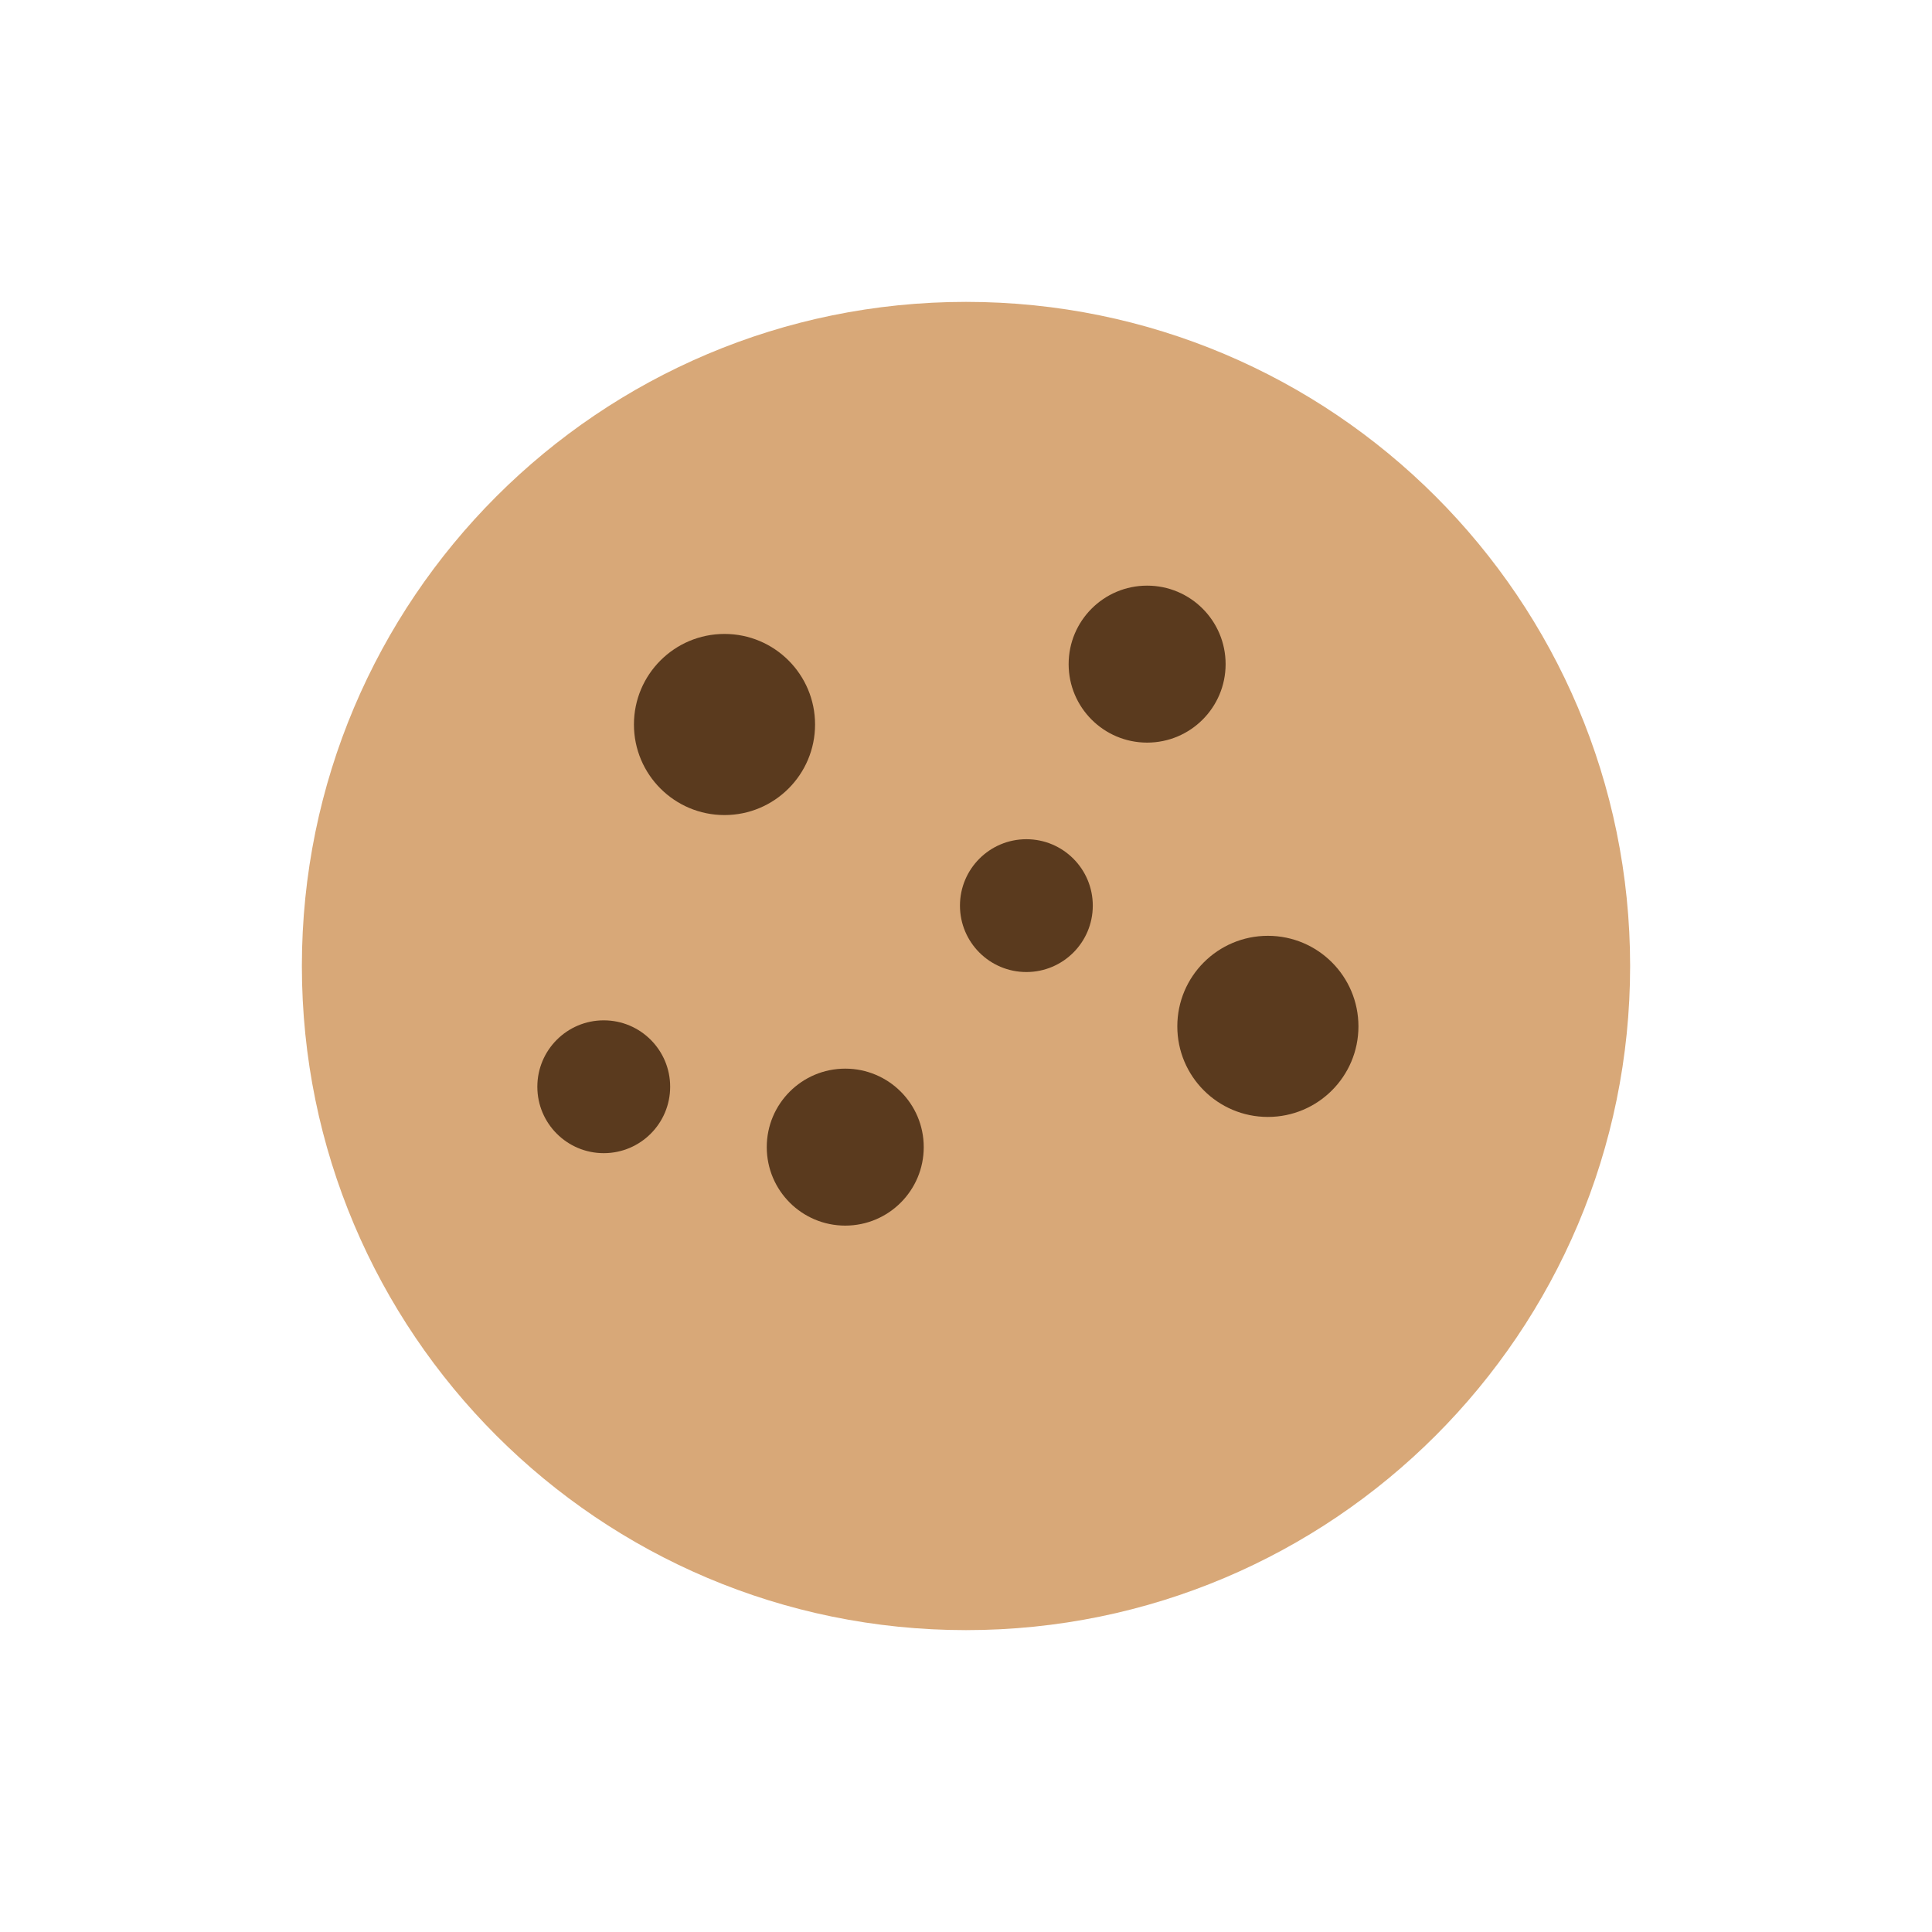
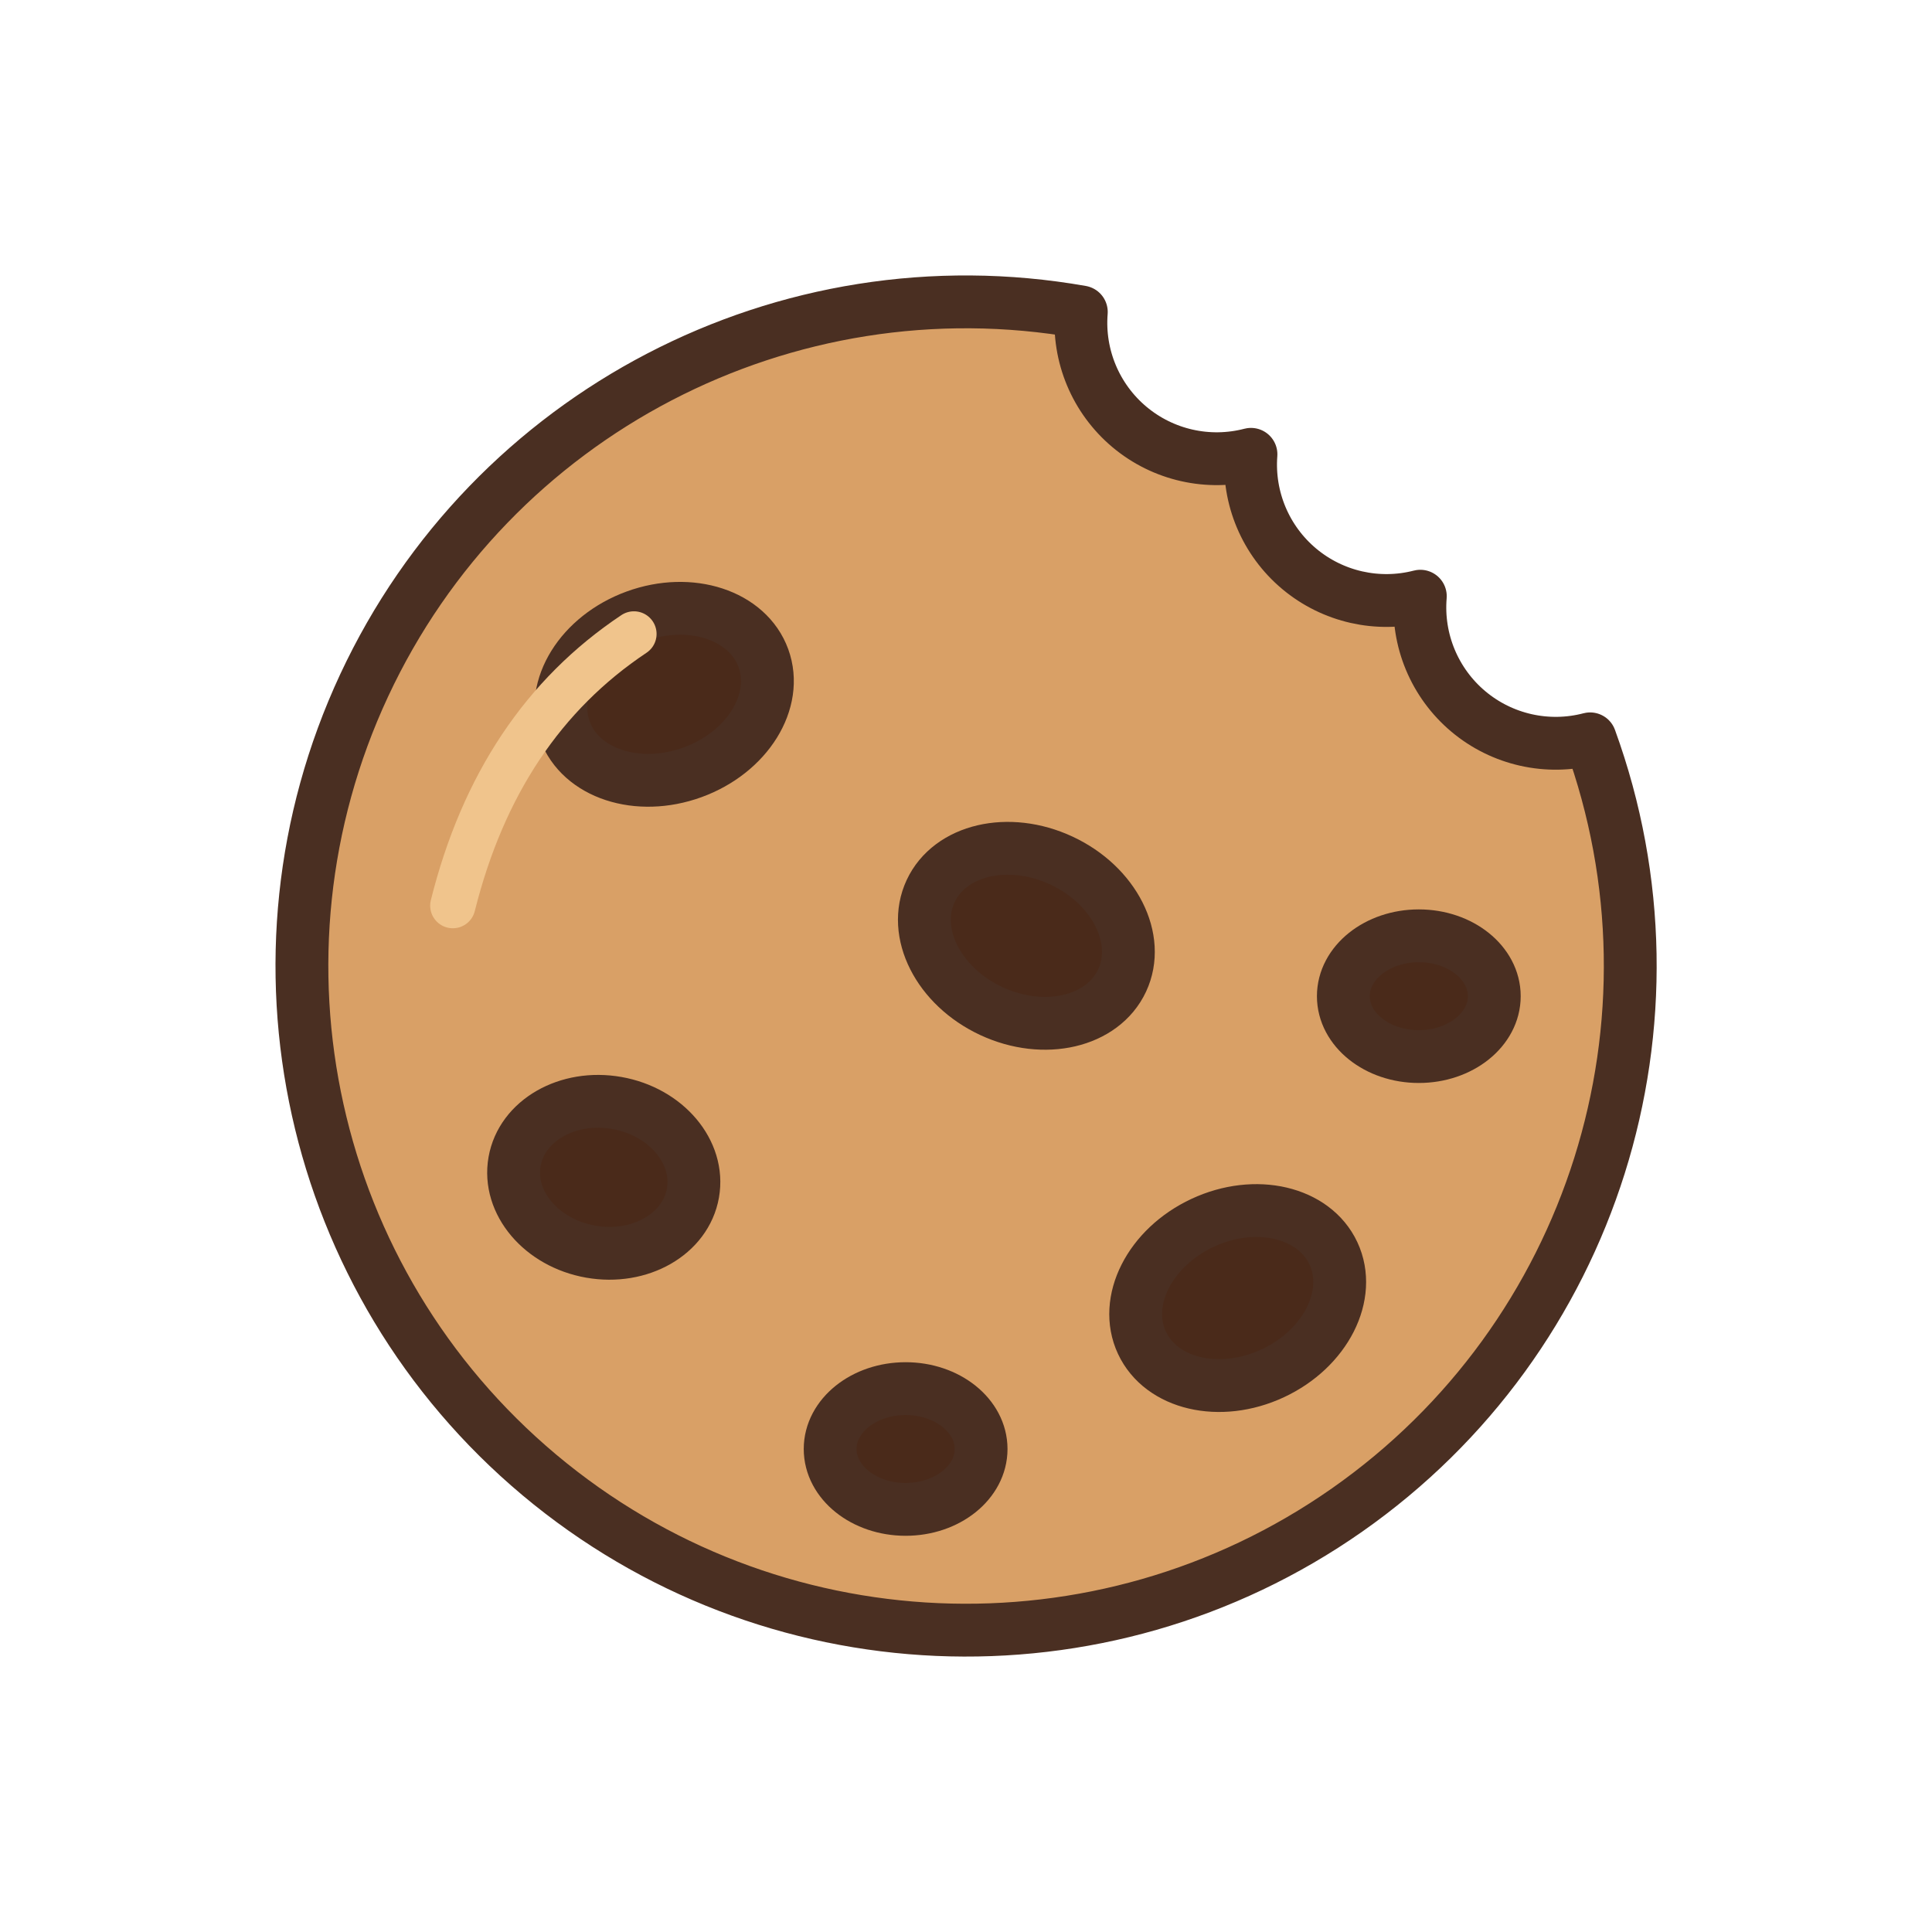
- <svg xmlns="http://www.w3.org/2000/svg" viewBox="0 0 64 64">
-   <circle cx="32" cy="32" r="22" fill="#D8A878" />
-   <circle cx="24" cy="24" r="3" fill="#5A3A1E" />
-   <circle cx="38" cy="22" r="2.6" fill="#5A3A1E" />
-   <circle cx="42" cy="34" r="3" fill="#5A3A1E" />
-   <circle cx="28" cy="38" r="2.6" fill="#5A3A1E" />
-   <circle cx="20" cy="36" r="2.2" fill="#5A3A1E" />
-   <circle cx="34" cy="30" r="2.2" fill="#5A3A1E" />
+ <svg xmlns="http://www.w3.org/2000/svg" viewBox="0 0 128 128" width="128" height="128">
+   <g stroke="#4A2F22" stroke-width="3.5" stroke-linejoin="round" stroke-linecap="round" fill="none">
+     <path d="M71.64 20.67 A9 9 0 0 0 82.88 30.1 A9 9 0 0 0 94.1 39.5 A9 9 0 0 0 105.35 48.95 A44 44 0 1 1 71.64 20.67Z" fill="#D9A066" />
+     <ellipse cx="44" cy="46" rx="7" ry="5.5" fill="#4A2A1A" transform="rotate(-20 44 46)" />
+     <ellipse cx="68" cy="62" rx="7" ry="5.5" fill="#4A2A1A" transform="rotate(25 68 62)" />
+     <ellipse cx="40" cy="78" rx="6" ry="5" fill="#4A2A1A" transform="rotate(10 40 78)" />
+     <ellipse cx="82" cy="86" rx="7" ry="5.5" fill="#4A2A1A" transform="rotate(-25 82 86)" />
+     <ellipse cx="60" cy="96" rx="5" ry="4" fill="#4A2A1A" />
+     <ellipse cx="94" cy="66" rx="5" ry="4" fill="#4A2A1A" />
+     <path d="M30 60c2-8 6-14 12-18" stroke="#F0C48C" stroke-width="3" />
+   </g>
</svg>
